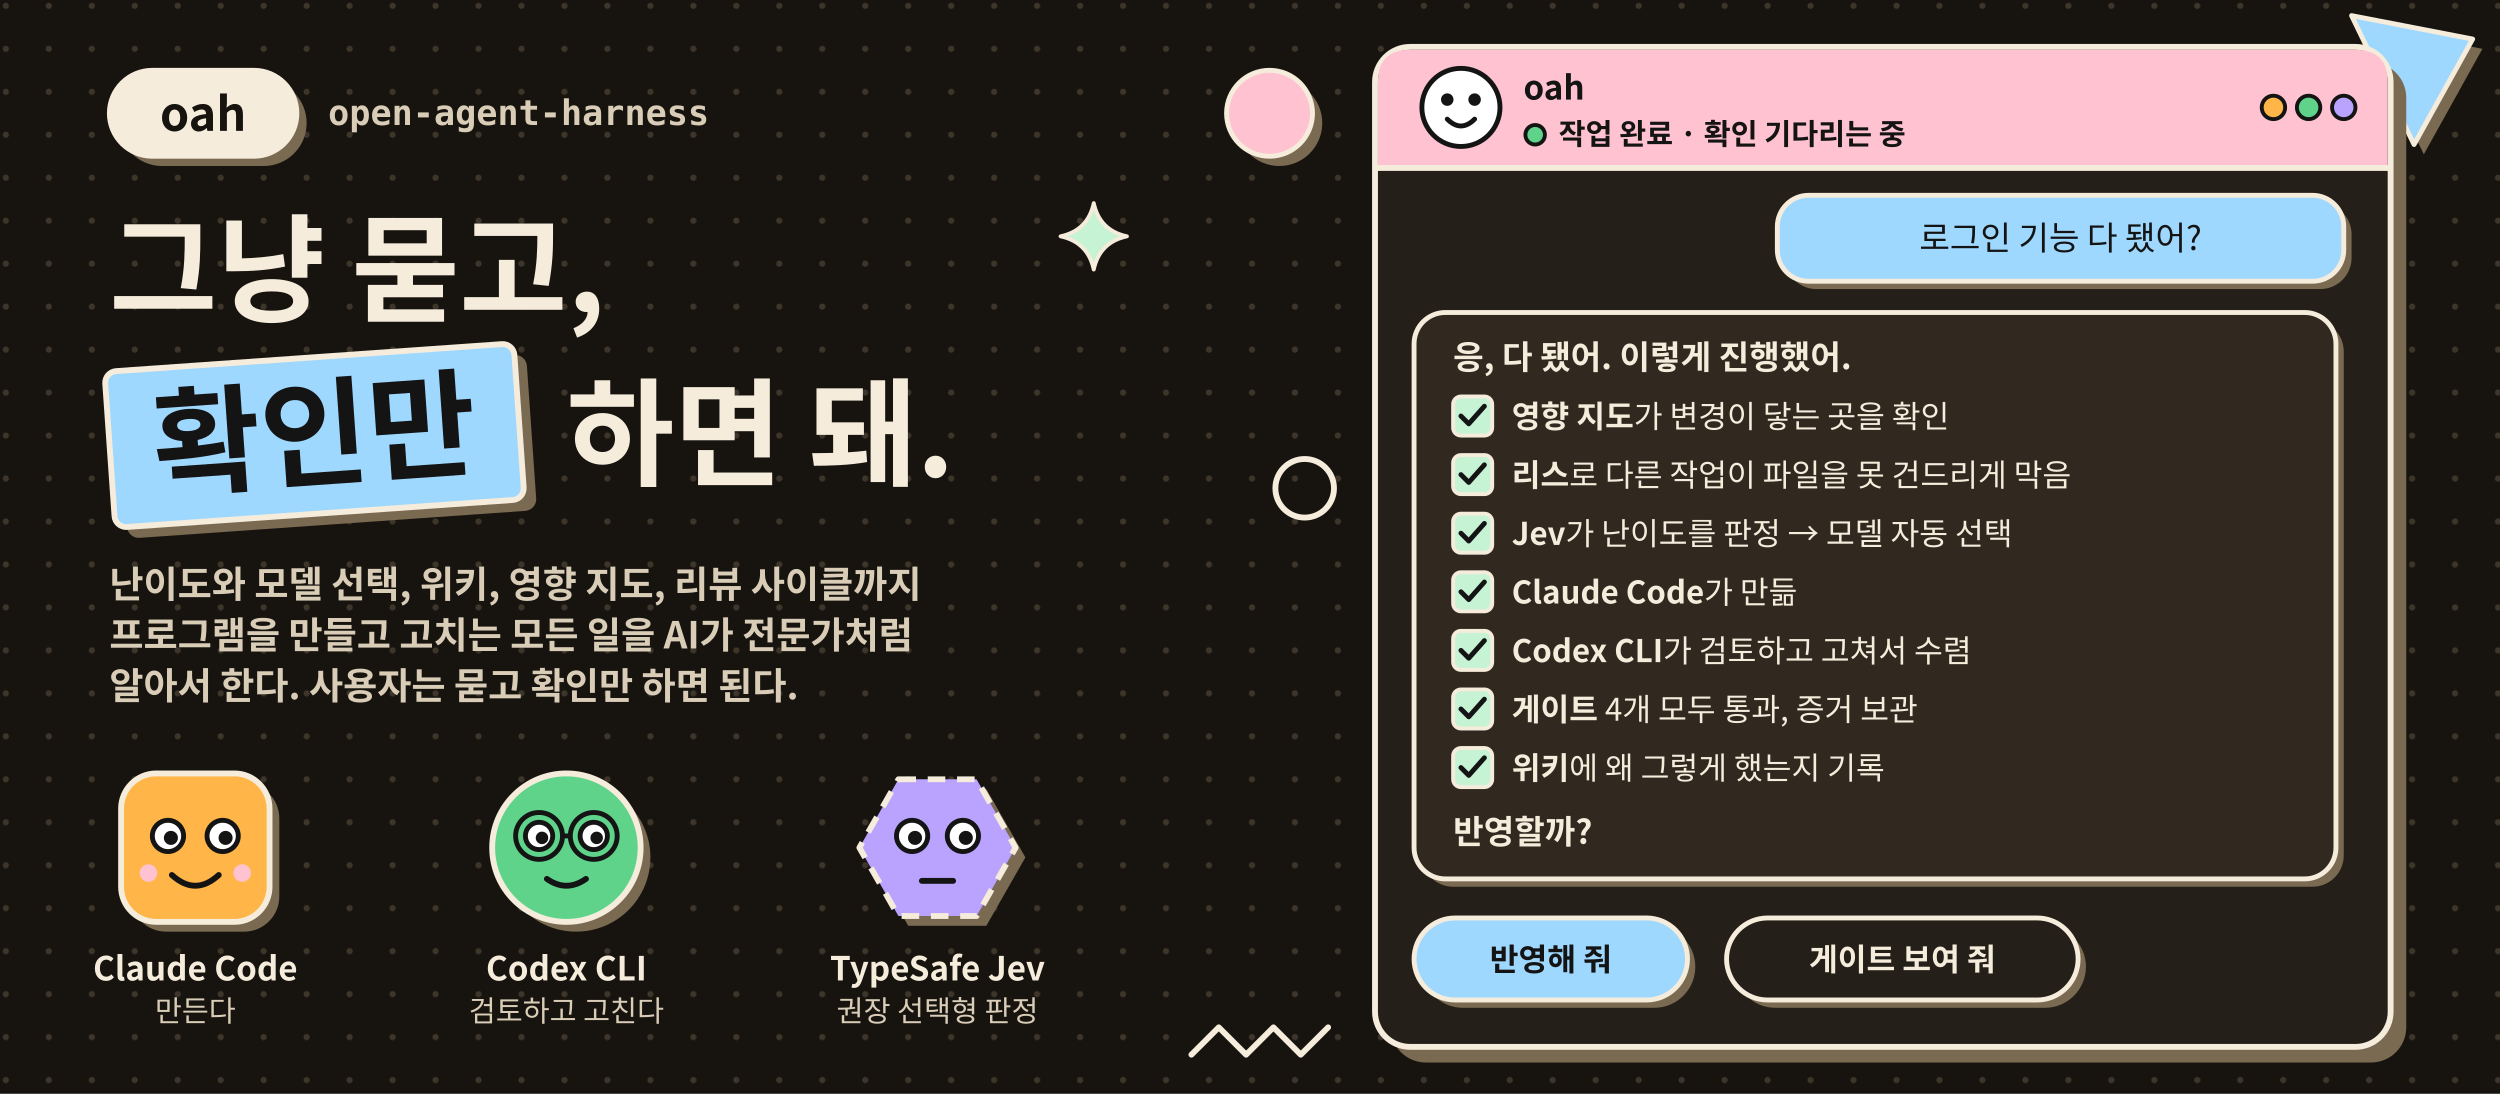
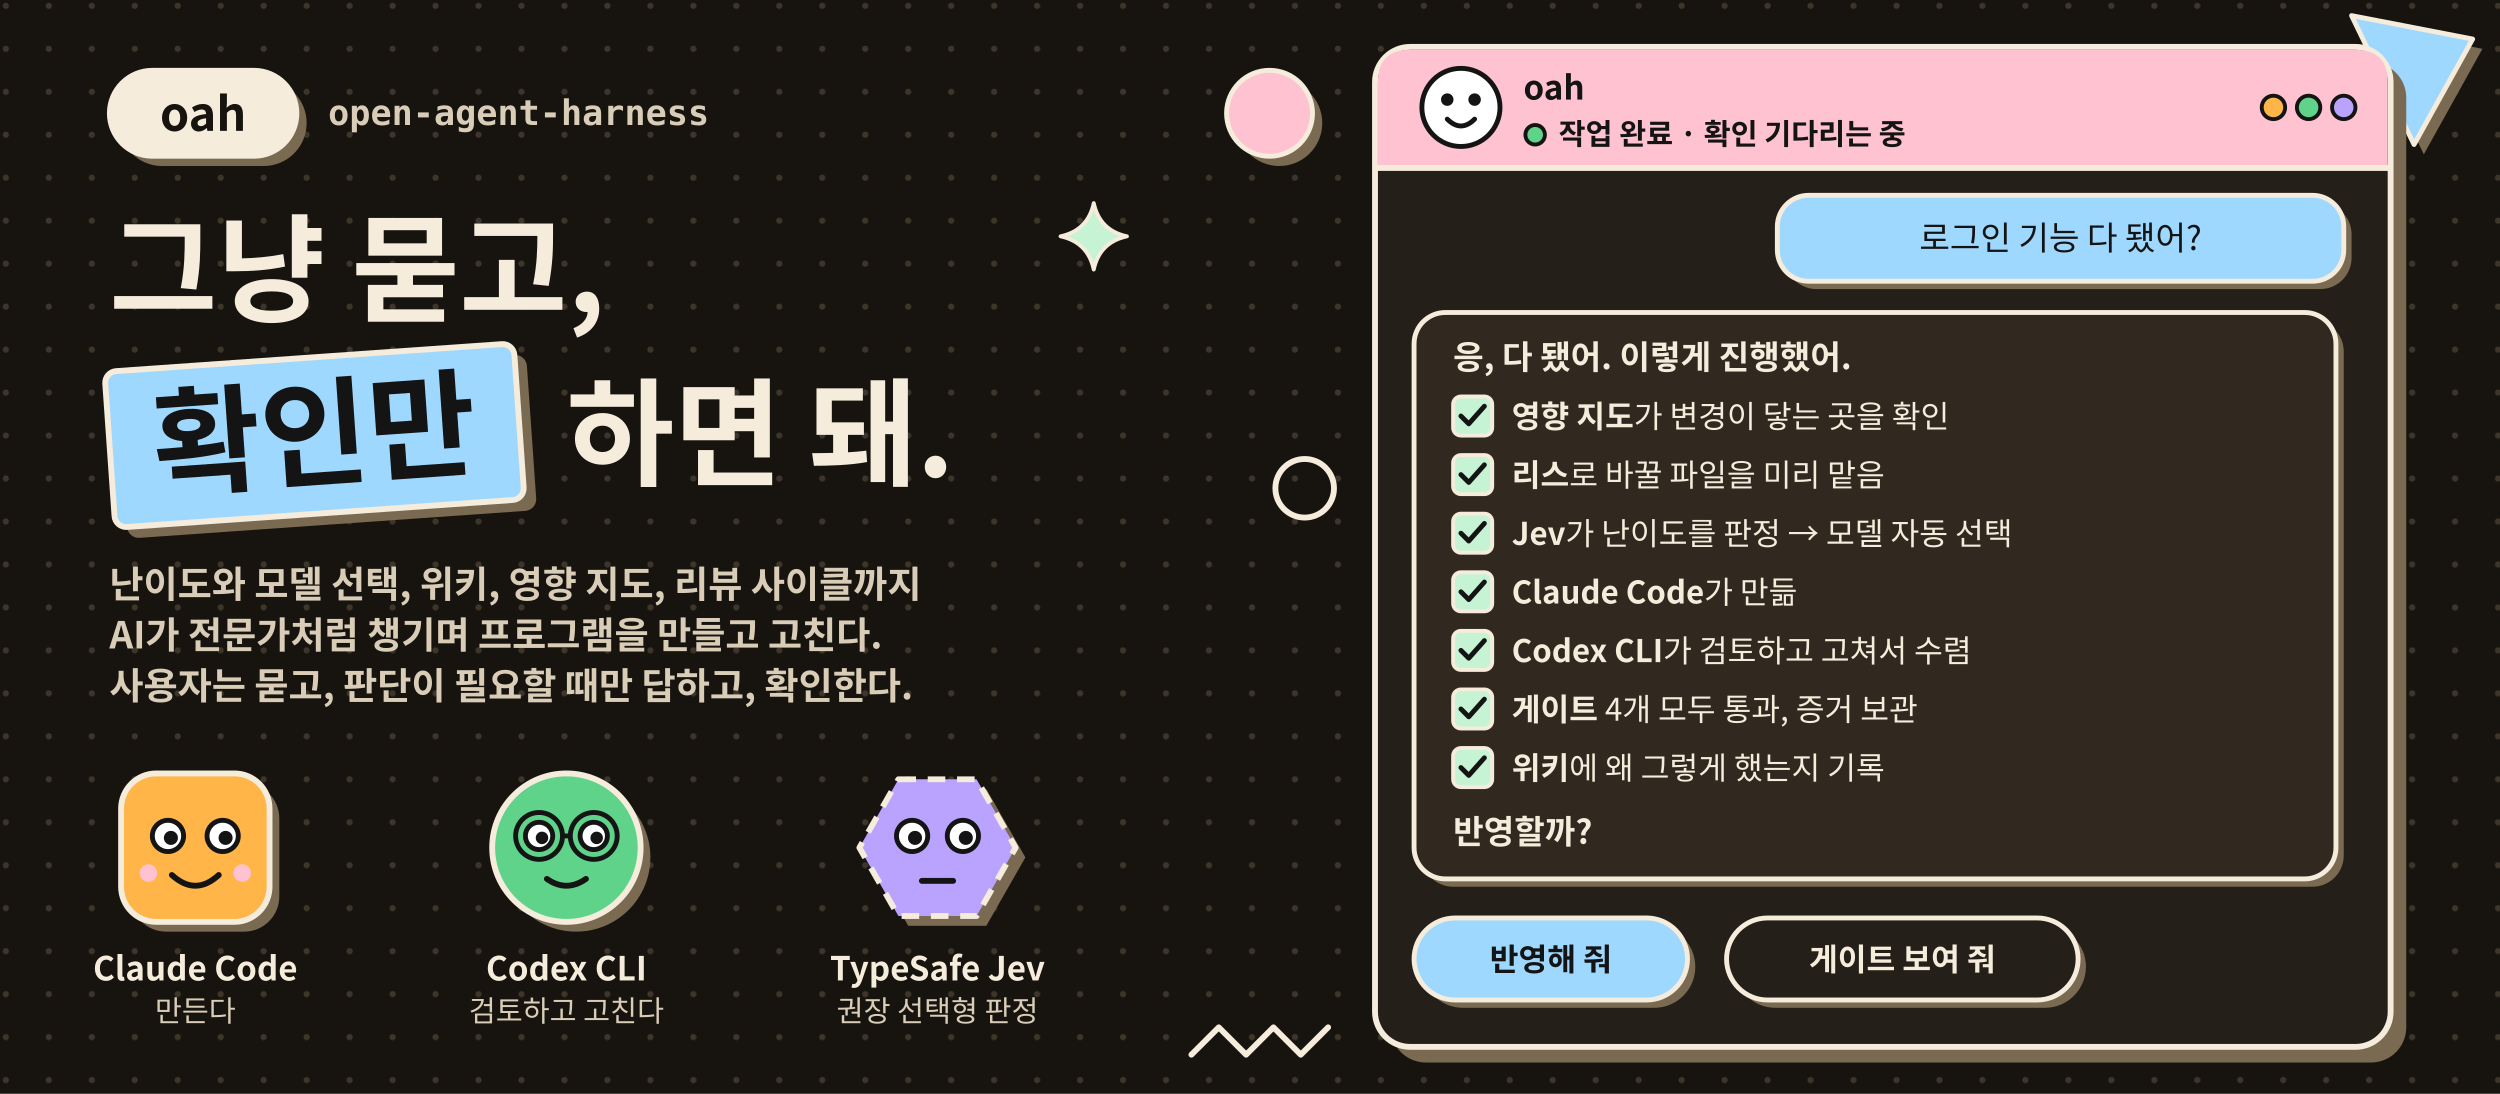
<svg xmlns="http://www.w3.org/2000/svg" viewBox="0 0 1280 560" role="img" aria-labelledby="banner-ko-dark-title banner-ko-dark-desc" id="banner-ko-dark-root">
  <defs>
    <style>#banner-ko-dark-root { font-family: "Apple SD Gothic Neo", "Malgun Gothic", "Noto Sans KR", "Noto Sans CJK KR", system-ui, -apple-system, "Segoe UI", sans-serif; color: #f5ecdc; }
      #banner-ko-dark-root .diagram-container { width: 100%; overflow-x: auto; }
      #banner-ko-dark-root .display { font-family: "Apple SD Gothic Neo", "Malgun Gothic", "Noto Sans KR", "Noto Sans CJK KR", "Arial Black", "Segoe UI Black", system-ui, -apple-system, "Segoe UI", sans-serif; font-size: 60px; font-weight: 800; }
      #banner-ko-dark-root .brand { font-family: "Apple SD Gothic Neo", "Malgun Gothic", "Noto Sans KR", "Noto Sans CJK KR", "Arial Black", "Segoe UI Black", system-ui, -apple-system, "Segoe UI", sans-serif; font-size: 24px; font-weight: 800; }
      #banner-ko-dark-root .mono { font-family: ui-monospace, "SFMono-Regular", Consolas, monospace; font-size: 18px; font-weight: 600; }
      #banner-ko-dark-root .tag { font-size: 19px; font-weight: 600; }
      #banner-ko-dark-root .name { font-size: 17px; font-weight: 800; }
      #banner-ko-dark-root .role { font-size: 15px; font-weight: 500; }
      #banner-ko-dark-root .status { font-size: 15px; font-weight: 600; }
      #banner-ko-dark-root .msg { font-size: 17px; font-weight: 500; }
      #banner-ko-dark-root .strong { font-size: 17px; font-weight: 800; }
      #banner-ko-dark-root .check { font-size: 16px; font-weight: 500; }
      #banner-ko-dark-root .check-label { font-weight: 800; }
      #banner-ko-dark-root .chip { font-size: 16px; font-weight: 700; }
      @media print {
#banner-ko-dark-root .diagram-container { overflow-x: visible; }
}</style>
    <pattern id="banner-ko-dark-dots" width="22" height="22" patternUnits="userSpaceOnUse">
      <circle cx="3" cy="3" r="1.6" fill="#3d352a" />
    </pattern>
  </defs>
  <rect x="0" y="0" width="1280" height="560" fill="#17140f" />
  <rect x="0" y="0" width="1280" height="560" fill="url(#banner-ko-dark-dots)" />
  <circle cx="655" cy="63" r="22" fill="#7a6a52" />
  <circle cx="650" cy="58" r="22" fill="#ffc2d1" stroke="#f5ecdc" stroke-width="2.5" />
  <polygon points="1209,13 1271,25 1241,79" fill="#7a6a52" />
  <polygon points="1204,8 1266,20 1236,74" fill="#9fd8ff" stroke="#f5ecdc" stroke-width="2.5" stroke-linejoin="round" />
  <circle cx="668" cy="250" r="15" fill="none" stroke="#f5ecdc" stroke-width="3" />
  <path d="M610 540 l14 -14 l14 14 l14 -14 l14 14 l14 -14" fill="none" stroke="#f5ecdc" stroke-width="3" stroke-linecap="round" stroke-linejoin="round" />
  <path d="M560 104 Q563 118 577 121 Q563 124 560 138 Q557 124 543 121 Q557 118 560 104 Z" fill="#c6f3d3" stroke="#f5ecdc" stroke-width="2" stroke-linejoin="round" />
  <rect x="61" y="41" width="96" height="44" rx="22" fill="#7a6a52" />
  <rect x="56" y="36" width="96" height="44" rx="22" fill="#f5ecdc" stroke="#f5ecdc" stroke-width="2.5" />
  <text x="104" y="67" class="brand" text-anchor="middle" fill="#17140f">oah</text>
  <text x="168" y="64" class="mono" text-anchor="start" fill="#d9cdb8">open-agent-harness</text>
  <text x="56" y="160" class="display" text-anchor="start" fill="#f5ecdc">그냥 묻고,</text>
  <g transform="rotate(-4 161 223)">
    <rect x="62" y="189" width="210" height="80" rx="6" fill="#7a6a52" />
    <rect x="56" y="183" width="210" height="80" rx="6" fill="#9fd8ff" stroke="#f5ecdc" stroke-width="3" />
    <text x="161" y="244" class="display" text-anchor="middle" fill="#141414">확인만</text>
  </g>
  <text x="290" y="244" class="display" text-anchor="start" fill="#f5ecdc"> 하면 돼.</text>
  <text x="56" y="306" class="tag" text-anchor="start" fill="#d9cdb8">난이도와 모델 선택, 위키, 영향 지도, 리뷰 사이클까지</text>
-   <text x="56" y="332" class="tag" text-anchor="start" fill="#d9cdb8">프로그램을 만들고 고치는 모든 일을 AI가 전문가처럼</text>
-   <text x="56" y="358" class="tag" text-anchor="start" fill="#d9cdb8">알아서 한다. 사용자는 묻고 확인만 하면 된다.</text>
+   <text x="56" y="332" class="tag" text-anchor="start" fill="#d9cdb8">AI가 전문가처럼 챙기며 프로그램을 만들고 고친다.</text>
+   <text x="56" y="358" class="tag" text-anchor="start" fill="#d9cdb8">사용자는 묻고, 판단이 필요할 때만 답하고, 확인한다.</text>
  <rect x="67" y="401" width="76" height="76" rx="18" fill="#7a6a52" />
  <rect x="62" y="396" width="76" height="76" rx="18" fill="#ffb547" stroke="#f5ecdc" stroke-width="3" />
  <circle cx="86" cy="428" r="8" fill="#ffffff" stroke="#141414" stroke-width="2.5" />
  <circle cx="87.5" cy="429" r="3.6" fill="#141414" />
  <circle cx="114" cy="428" r="8" fill="#ffffff" stroke="#141414" stroke-width="2.5" />
  <circle cx="115.5" cy="429" r="3.6" fill="#141414" />
  <circle cx="76" cy="447" r="4.5" fill="#ffc2d1" />
  <circle cx="124" cy="447" r="4.5" fill="#ffc2d1" />
  <path d="M88 448 Q100 459 112 448" fill="none" stroke="#141414" stroke-width="3" stroke-linecap="round" />
  <circle cx="295" cy="439" r="38" fill="#7a6a52" />
  <circle cx="290" cy="434" r="38" fill="#5fd38a" stroke="#f5ecdc" stroke-width="3" />
  <circle cx="276" cy="428" r="7" fill="#ffffff" stroke="#141414" stroke-width="2.5" />
  <circle cx="277.5" cy="429" r="3.2" fill="#141414" />
  <circle cx="304" cy="428" r="7" fill="#ffffff" stroke="#141414" stroke-width="2.5" />
  <circle cx="305.5" cy="429" r="3.2" fill="#141414" />
  <circle cx="276" cy="428" r="12" fill="none" stroke="#141414" stroke-width="2.5" />
  <circle cx="304" cy="428" r="12" fill="none" stroke="#141414" stroke-width="2.5" />
  <line x1="288" y1="428" x2="292" y2="428" stroke="#141414" stroke-width="2.5" />
  <path d="M280 450 Q290 457 300 450" fill="none" stroke="#141414" stroke-width="3" stroke-linecap="round" />
  <polygon points="465,404 505,404 525,439 505,474 465,474 445,439" fill="#7a6a52" />
  <polygon points="460,399 500,399 520,434 500,469 460,469 440,434" fill="#b9a3ff" stroke="#f5ecdc" stroke-width="3" stroke-dasharray="9 6" stroke-linejoin="round" />
  <circle cx="467" cy="428" r="8" fill="#ffffff" stroke="#141414" stroke-width="2.5" />
  <circle cx="468.5" cy="429" r="3.6" fill="#141414" />
  <circle cx="493" cy="428" r="8" fill="#ffffff" stroke="#141414" stroke-width="2.5" />
  <circle cx="494.5" cy="429" r="3.6" fill="#141414" />
  <line x1="472" y1="451" x2="488" y2="451" stroke="#141414" stroke-width="3" stroke-linecap="round" />
  <text x="100" y="502" class="name" text-anchor="middle" fill="#f5ecdc">Claude Code</text>
  <text x="100" y="523" class="role" text-anchor="middle" fill="#d9cdb8">만든다</text>
  <text x="290" y="502" class="name" text-anchor="middle" fill="#f5ecdc">Codex CLI</text>
  <text x="290" y="523" class="role" text-anchor="middle" fill="#d9cdb8">검토하고 고친다</text>
  <text x="480" y="502" class="name" text-anchor="middle" fill="#f5ecdc">TypeSafe Jev</text>
  <text x="480" y="523" class="role" text-anchor="middle" fill="#d9cdb8">권장 선택형 판정</text>
  <rect x="712" y="32" width="520" height="512" rx="18" fill="#7a6a52" />
  <rect x="704" y="24" width="520" height="512" rx="18" fill="#241f18" stroke="#f5ecdc" stroke-width="3" />
  <path d="M705.5 42 Q705.5 25.5 722 25.5 L1206 25.5 Q1222.5 25.5 1222.5 42 L1222.5 86 L705.5 86 Z" fill="#ffc2d1" />
  <line x1="704" y1="86" x2="1224" y2="86" stroke="#f5ecdc" stroke-width="3" />
  <circle cx="748" cy="55" r="20" fill="#ffffff" stroke="#141414" stroke-width="2.5" />
  <circle cx="741" cy="51" r="3.2" fill="#141414" />
  <circle cx="755" cy="51" r="3.2" fill="#141414" />
  <path d="M741 61 Q748 68 755 61" fill="none" stroke="#141414" stroke-width="2.5" stroke-linecap="round" />
  <text x="780" y="51" class="name" text-anchor="start" fill="#141414">oah</text>
  <circle cx="786" cy="69" r="5" fill="#5fd38a" stroke="#141414" stroke-width="2" />
  <text x="798" y="74" class="status" text-anchor="start" fill="#141414">작업 완료 · 확인 기다리는 중</text>
  <circle cx="1164" cy="55" r="6" fill="#ffb547" stroke="#141414" stroke-width="2" />
  <circle cx="1182" cy="55" r="6" fill="#5fd38a" stroke="#141414" stroke-width="2" />
  <circle cx="1200" cy="55" r="6" fill="#b9a3ff" stroke="#141414" stroke-width="2" />
  <rect x="914" y="104" width="290" height="44" rx="16" fill="#7a6a52" />
  <rect x="910" y="100" width="290" height="44" rx="16" fill="#9fd8ff" stroke="#f5ecdc" stroke-width="2.5" />
  <text x="1055" y="128" class="msg" text-anchor="middle" fill="#141414">로그인 기능 다 됐어?</text>
  <rect x="728" y="164" width="472" height="290" rx="16" fill="#7a6a52" />
  <rect x="724" y="160" width="472" height="290" rx="16" fill="#312920" stroke="#f5ecdc" stroke-width="2.5" />
  <text x="744" y="189" class="strong" text-anchor="start" fill="#f5ecdc">응, 다 됐어. 이렇게 진행했어.</text>
  <rect x="744" y="203" width="20" height="20" rx="4" fill="#c6f3d3" stroke="#f5ecdc" stroke-width="2" />
  <path d="M748 213 l4 4 l8 -9" fill="none" stroke="#141414" stroke-width="2.5" stroke-linecap="round" stroke-linejoin="round" />
  <text x="774" y="219" class="check" text-anchor="start" fill="#f5ecdc">
    <tspan class="check-label">영향 지도</tspan>가 변경이 닿는 곳을 확인</text>
  <rect x="744" y="233" width="20" height="20" rx="4" fill="#c6f3d3" stroke="#f5ecdc" stroke-width="2" />
  <path d="M748 243 l4 4 l8 -9" fill="none" stroke="#141414" stroke-width="2.5" stroke-linecap="round" stroke-linejoin="round" />
  <text x="774" y="249" class="check" text-anchor="start" fill="#f5ecdc">
-     <tspan class="check-label">리스</tspan>로 다른 작업이 파일을 못 건드리게 막음</text>
+     <tspan class="check-label">리스</tspan>로 바꿀 파일을 미리 맡음</text>
  <rect x="744" y="263" width="20" height="20" rx="4" fill="#c6f3d3" stroke="#f5ecdc" stroke-width="2" />
  <path d="M748 273 l4 4 l8 -9" fill="none" stroke="#141414" stroke-width="2.5" stroke-linecap="round" stroke-linejoin="round" />
  <text x="774" y="279" class="check" text-anchor="start" fill="#f5ecdc">
    <tspan class="check-label">Jev</tspan>가 난이도를 판정 → 모델 자동 선택</text>
  <rect x="744" y="293" width="20" height="20" rx="4" fill="#c6f3d3" stroke="#f5ecdc" stroke-width="2" />
  <path d="M748 303 l4 4 l8 -9" fill="none" stroke="#141414" stroke-width="2.5" stroke-linecap="round" stroke-linejoin="round" />
  <text x="774" y="309" class="check" text-anchor="start" fill="#f5ecdc">
    <tspan class="check-label">Claude Code</tspan>가 만듦</text>
  <rect x="744" y="323" width="20" height="20" rx="4" fill="#c6f3d3" stroke="#f5ecdc" stroke-width="2" />
  <path d="M748 333 l4 4 l8 -9" fill="none" stroke="#141414" stroke-width="2.5" stroke-linecap="round" stroke-linejoin="round" />
  <text x="774" y="339" class="check" text-anchor="start" fill="#f5ecdc">
    <tspan class="check-label">Codex CLI</tspan>가 검토하고 고쳐서 수렴</text>
  <rect x="744" y="353" width="20" height="20" rx="4" fill="#c6f3d3" stroke="#f5ecdc" stroke-width="2" />
  <path d="M748 363 l4 4 l8 -9" fill="none" stroke="#141414" stroke-width="2.5" stroke-linecap="round" stroke-linejoin="round" />
  <text x="774" y="369" class="check" text-anchor="start" fill="#f5ecdc">
    <tspan class="check-label">게이트</tspan> 4개 모두 통과, 증거 보관</text>
  <rect x="744" y="383" width="20" height="20" rx="4" fill="#c6f3d3" stroke="#f5ecdc" stroke-width="2" />
  <path d="M748 393 l4 4 l8 -9" fill="none" stroke="#141414" stroke-width="2.5" stroke-linecap="round" stroke-linejoin="round" />
  <text x="774" y="399" class="check" text-anchor="start" fill="#f5ecdc">
    <tspan class="check-label">위키</tspan>에 왜 그렇게 했는지 기록</text>
  <text x="744" y="432" class="strong" text-anchor="start" fill="#f5ecdc">반영할까?</text>
  <rect x="728" y="474" width="140" height="42" rx="21" fill="#7a6a52" />
  <rect x="724" y="470" width="140" height="42" rx="21" fill="#9fd8ff" stroke="#f5ecdc" stroke-width="2.5" />
  <text x="794" y="497" class="chip" text-anchor="middle" fill="#141414">반영해 줘</text>
  <rect x="888" y="474" width="180" height="42" rx="21" fill="#7a6a52" />
  <rect x="884" y="470" width="180" height="42" rx="21" fill="#241f18" stroke="#f5ecdc" stroke-width="2.5" />
  <text x="974" y="497" class="chip" text-anchor="middle" fill="#f5ecdc">게이트 보여 줘</text>
</svg>
